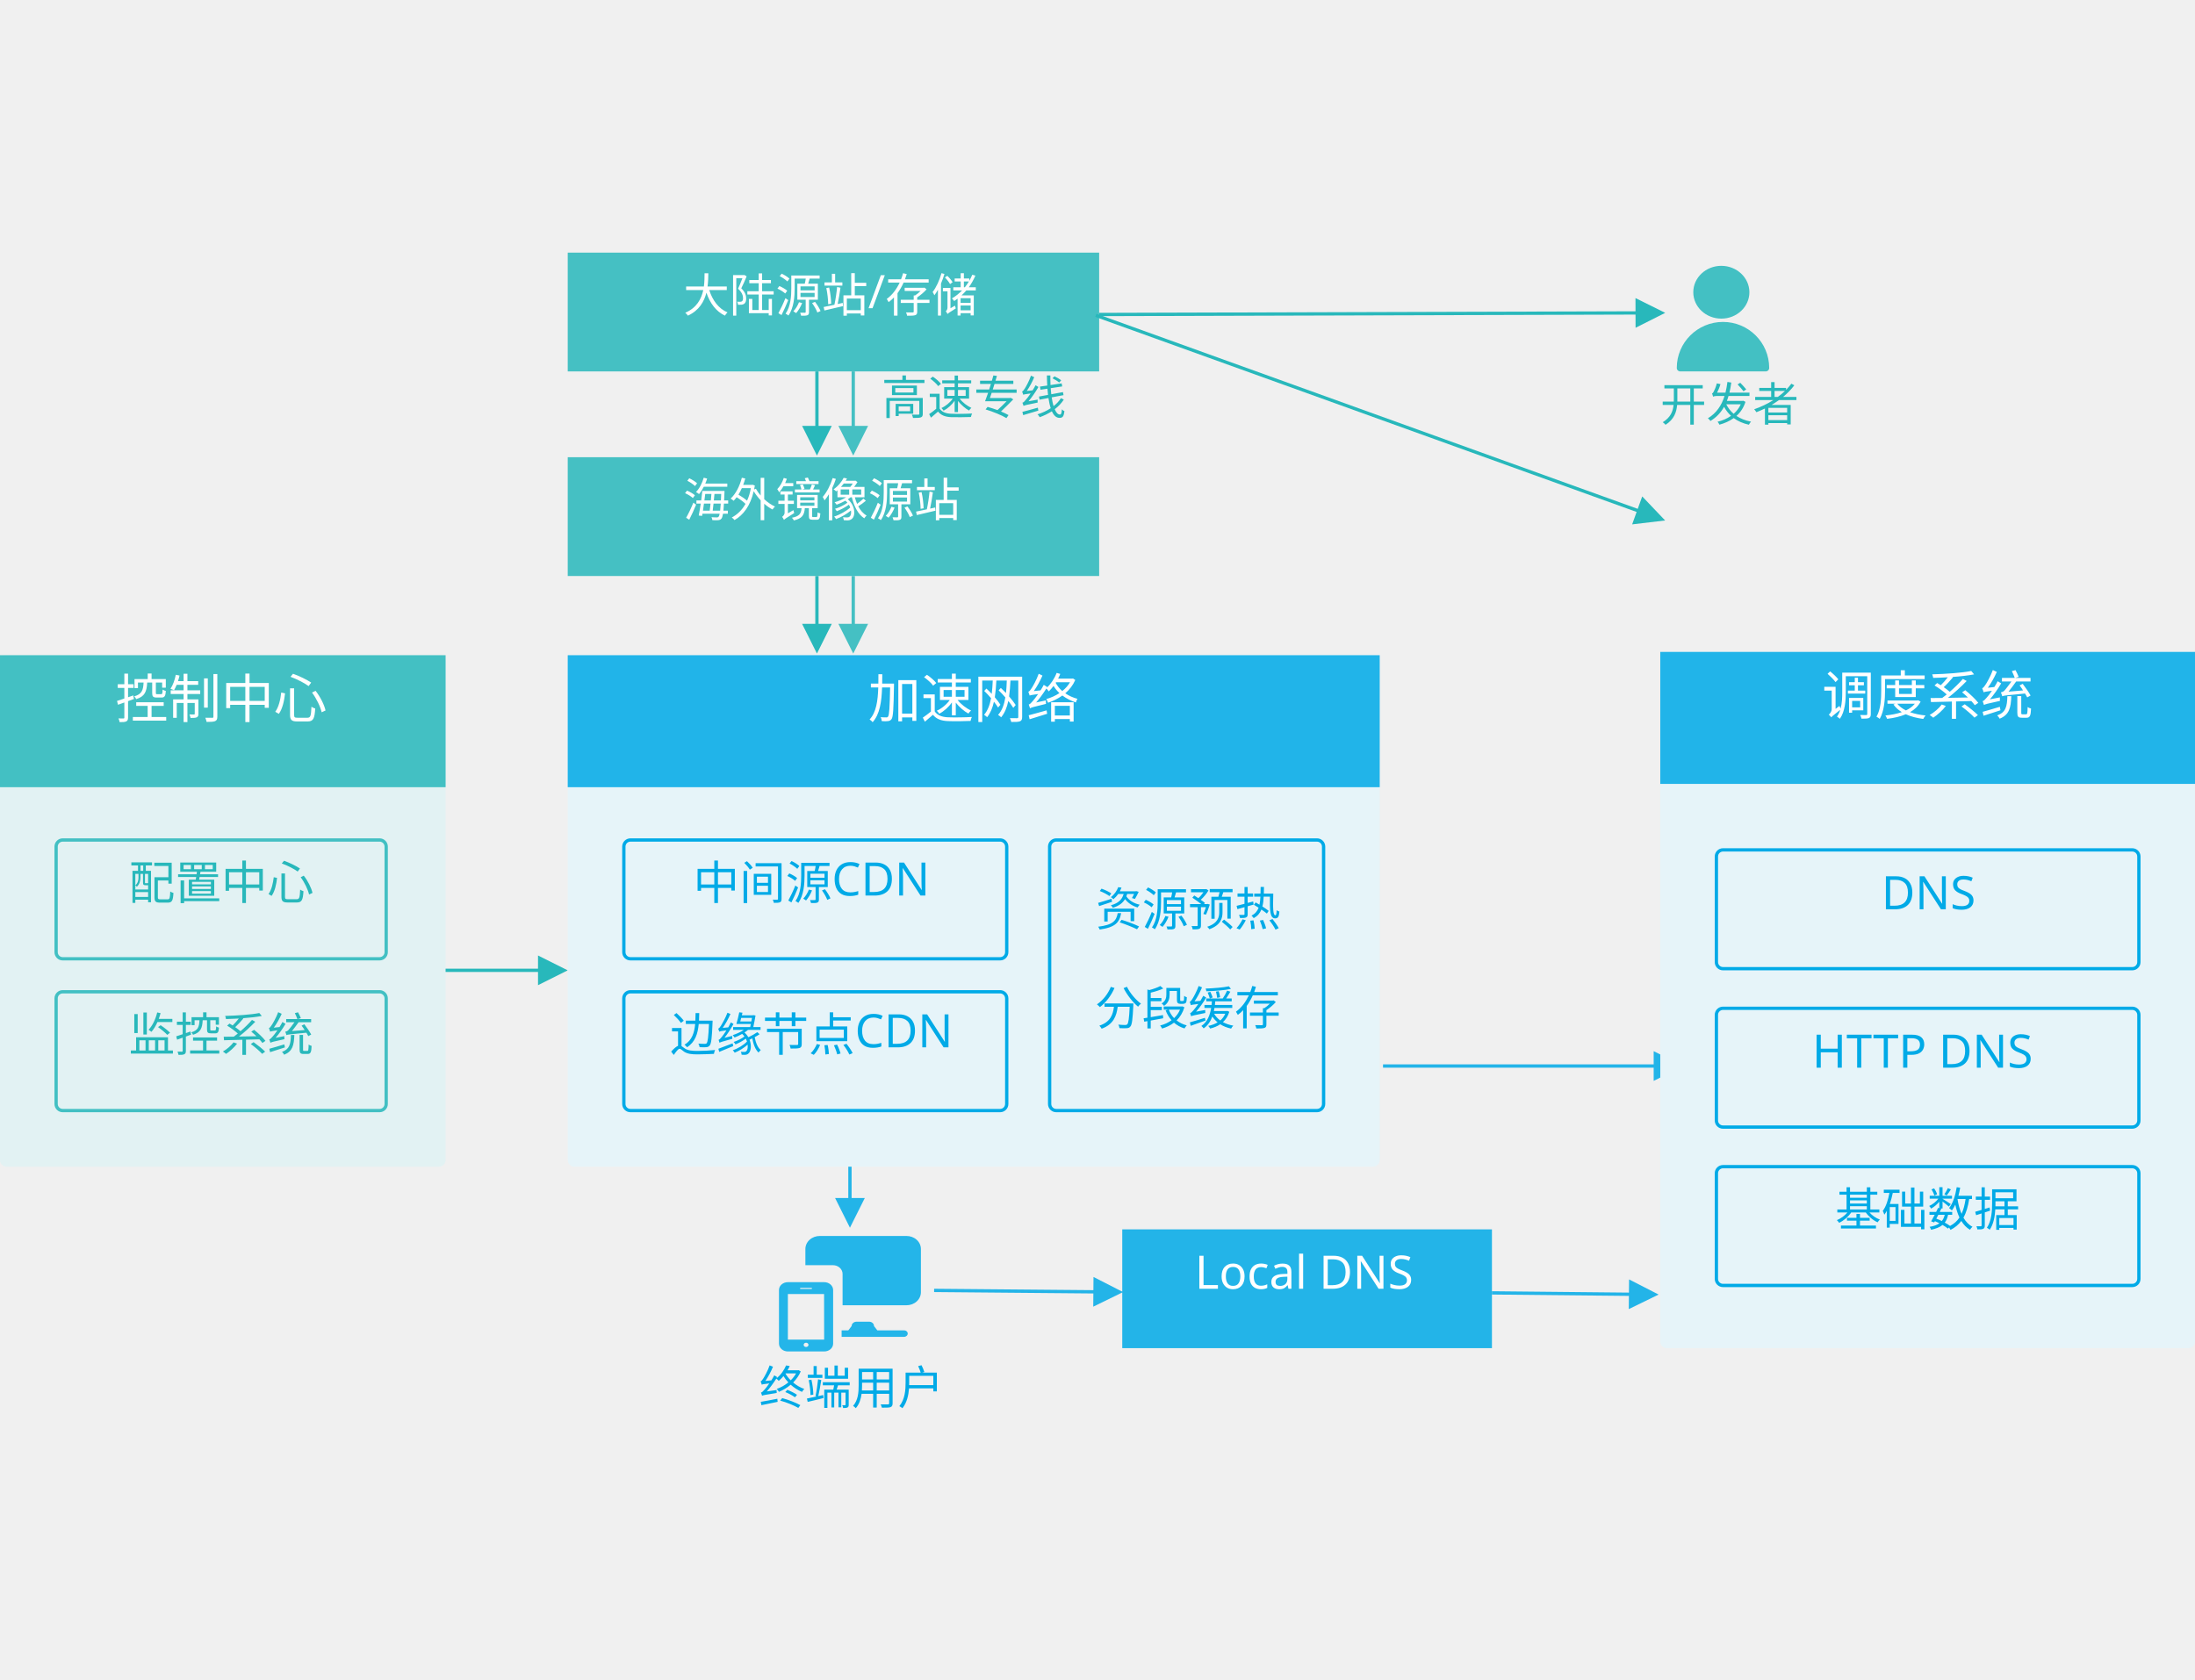
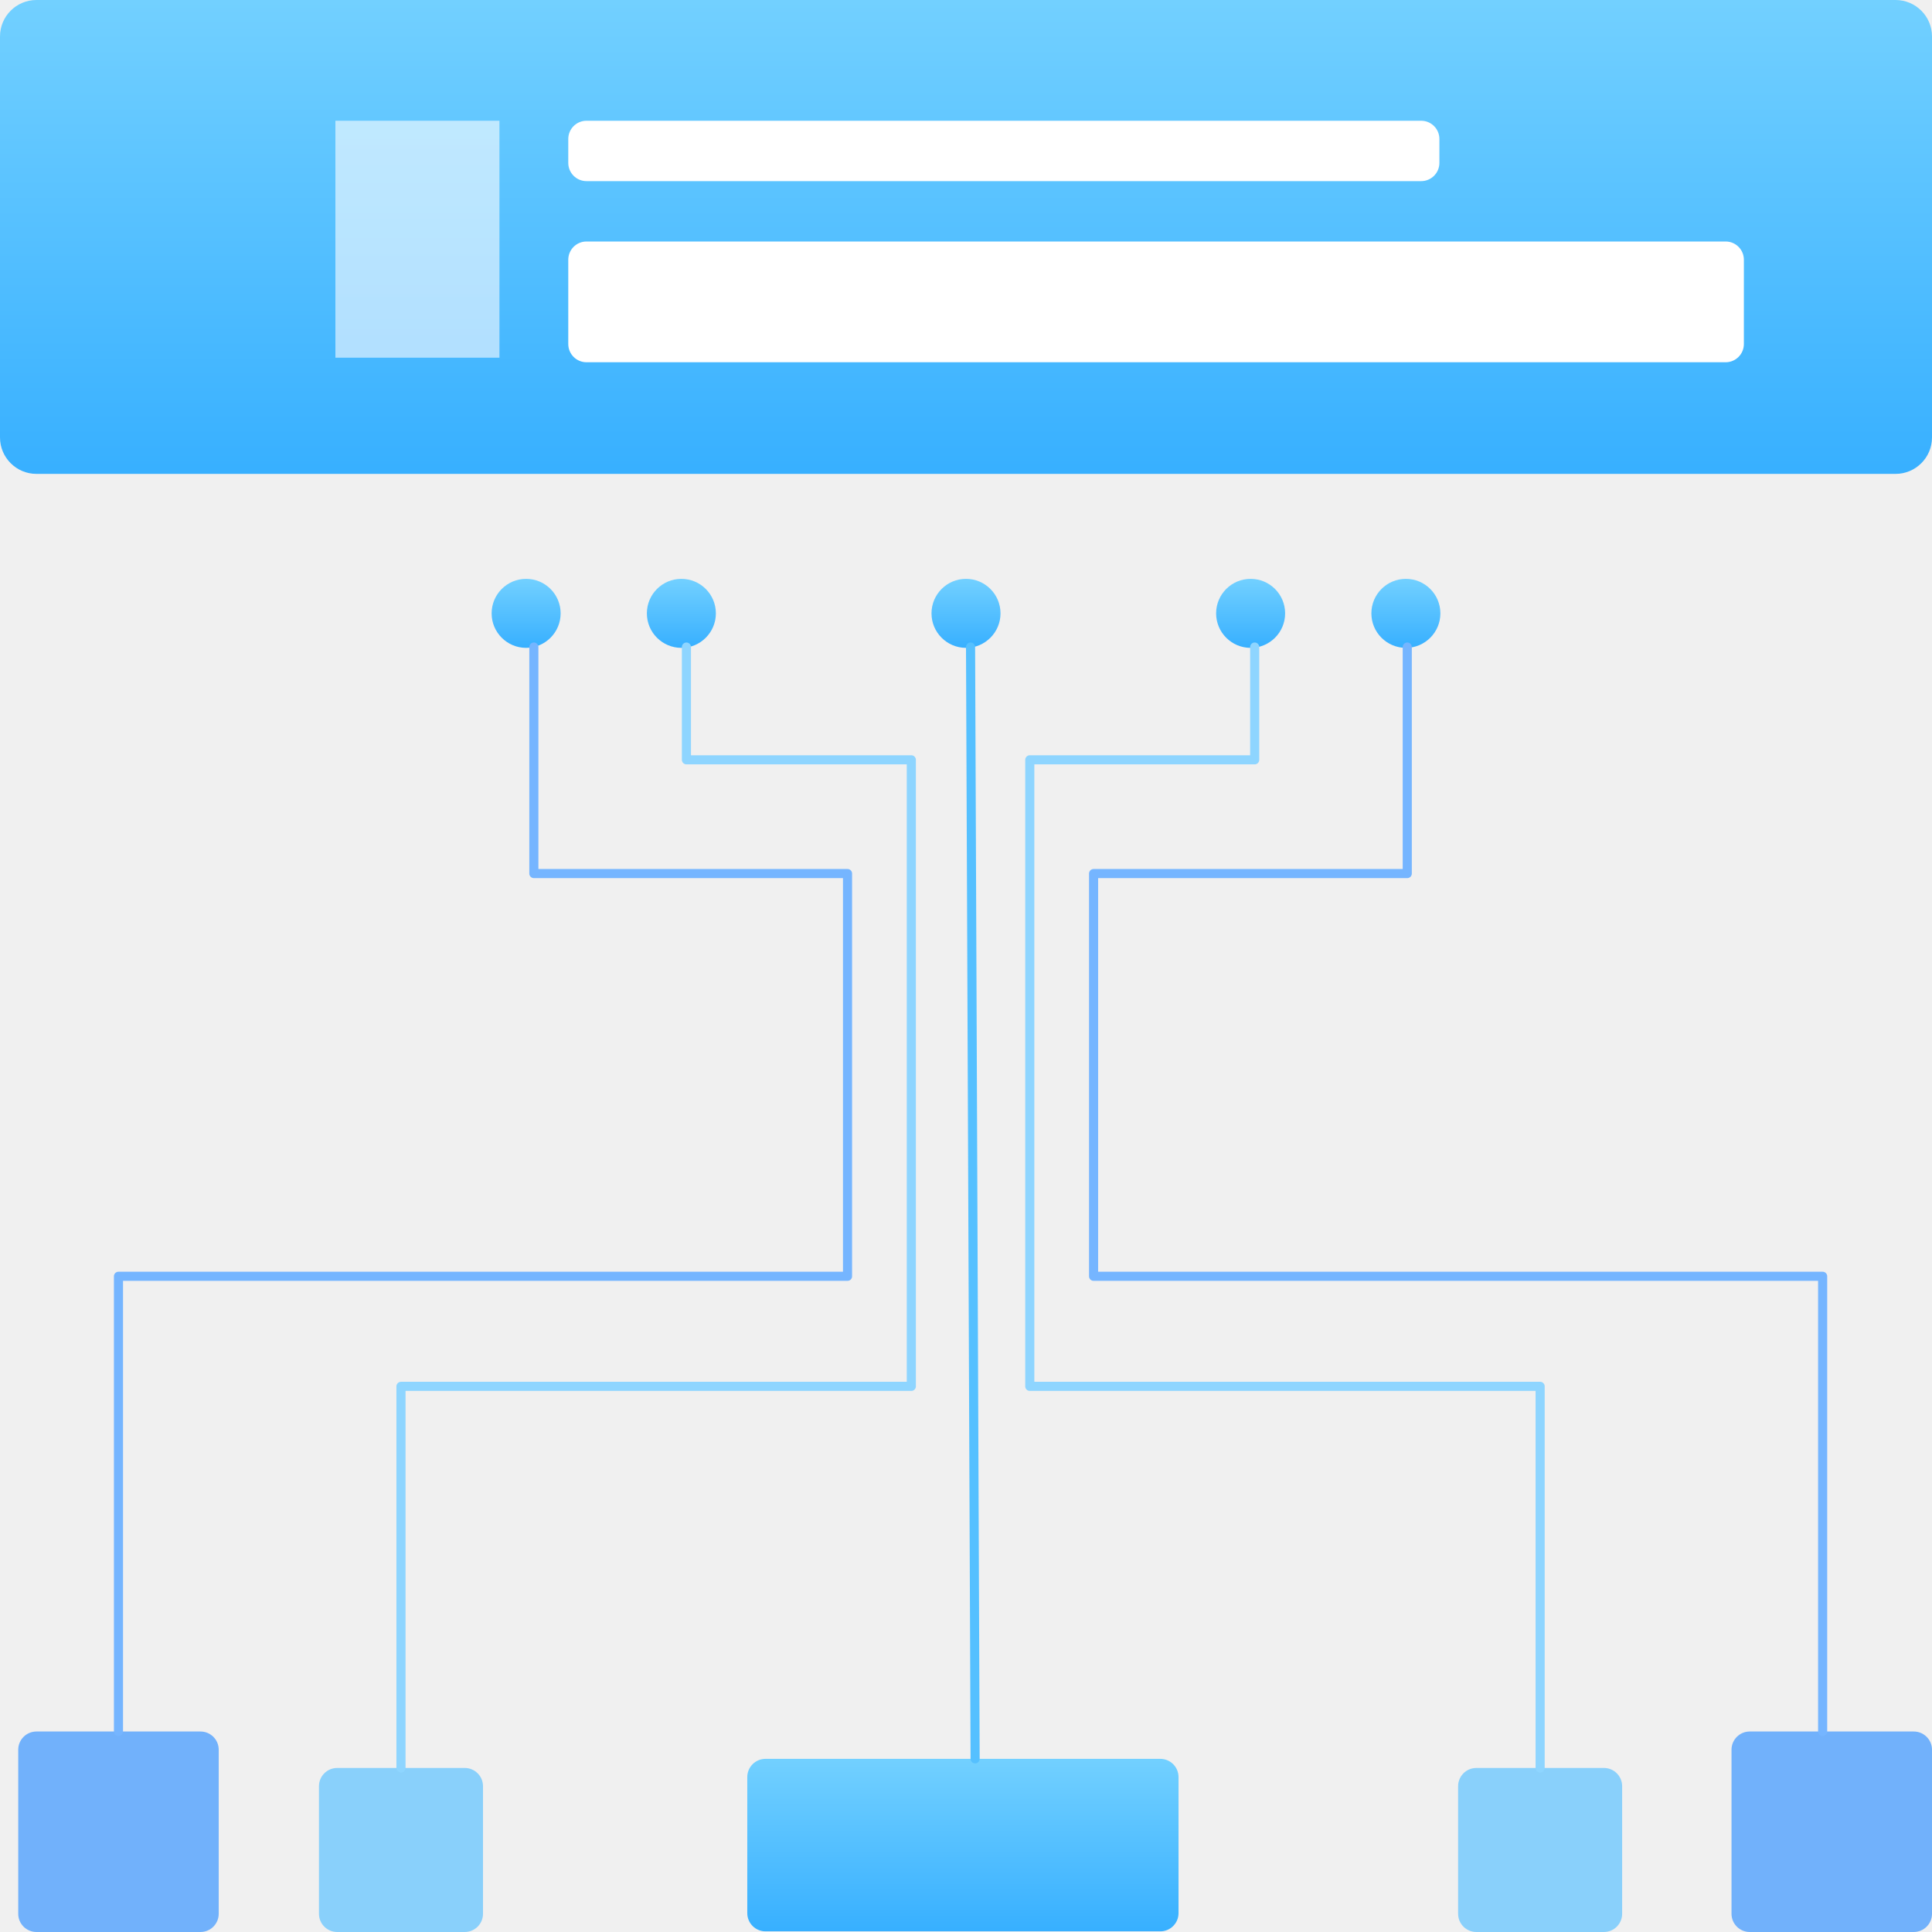
- <svg xmlns="http://www.w3.org/2000/svg" width="465px" height="356px" viewBox="0 0 665 356" version="1.1">
+ <svg xmlns="http://www.w3.org/2000/svg" width="212px" height="212px" viewBox="0 0 212 212" version="1.1">
+   <defs>
+     <linearGradient x1="50%" y1="0%" x2="50%" y2="98.82%" id="linearGradient-1">
+       <stop stop-color="#72D0FF" offset="0%" />
+       <stop stop-color="#38B0FF" offset="100%" />
+     </linearGradient>
+     <linearGradient x1="50%" y1="0.422%" x2="50%" y2="98.899%" id="linearGradient-2">
+       <stop stop-color="#F9FDFF" offset="0%" />
+       <stop stop-color="#F3F8FF" offset="99.947%" />
+     </linearGradient>
+     <linearGradient x1="50%" y1="0%" x2="50%" y2="98.82%" id="linearGradient-3">
+       <stop stop-color="#72D0FF" offset="0%" />
+       <stop stop-color="#38B0FF" offset="100%" />
+     </linearGradient>
+     <linearGradient x1="50%" y1="0%" x2="50%" y2="98.82%" id="linearGradient-4">
+       <stop stop-color="#72D0FF" offset="0%" />
+       <stop stop-color="#38B0FF" offset="100%" />
+     </linearGradient>
+   </defs>
  <g id="产品" stroke="none" stroke-width="1" fill="none" fill-rule="evenodd">
-     <g id="基础服务-CDN02✅" transform="translate(-440, -3276)">
-       <g id="产品介绍-2备份-4" transform="translate(0, 2992)">
-         <g id="编组" transform="translate(372, 256)">
-           <g id="编组-5" transform="translate(68, 28)">
-             <path id="路径-15备份-6" d="M163,213 L172,217.5 L163,222 L163,218 L125,218 L125,217 L163,217 L163,213 Z" fill="#28B8BB" fill-rule="nonzero" />
-             <path id="路径-15备份-11" d="M495.487,13.775 L504.5,18.249 L495.513,22.775 L495.501,18.774 L333.001,19.25 L332.999,18.25 L495.498,17.774 L495.487,13.775 Z" fill="#28B8BB" fill-rule="nonzero" />
-             <path id="路径-15备份-22" d="M332.17,18.53 L496.172,77.647 L497.53,73.884 L504.47,81.17 L494.478,82.351 L495.833,78.587 L331.83,19.47 L332.17,18.53 Z" fill="#28B8BB" fill-rule="nonzero" />
-             <path id="路径-15备份-8" d="M331.29,310.425 L340.25,315.004 L331.211,319.425 L331.245,315.425 L282.996,315 L283.004,314 L331.254,314.425 L331.29,310.425 Z" fill="#23B4E8" fill-rule="nonzero" />
-             <path id="路径-15备份-10" d="M493.545,311.165 L502.5,315.755 L493.455,320.165 L493.495,316.165 L451.995,315.75 L452.005,314.75 L493.505,315.165 L493.545,311.165 Z" fill="#23B4E8" fill-rule="nonzero" />
-             <path id="路径-15备份-7" d="M501,242 L510,246.5 L501,251 L501,247 L419,247 L419,246 L501,246 L501,242 Z" fill="#23B4E8" fill-rule="nonzero" />
-             <path id="路径-15备份-6" d="M248,36 L248,52.5 L252,52.5 L247.5,61.5 L243,52.5 L247,52.5 L247,36 L248,36 Z" fill="#28B8BB" fill-rule="nonzero" />
-             <path id="路径-15备份-6" d="M258,262 L258,286.5 L262,286.5 L257.5,295.5 L253,286.5 L257,286.5 L257,262 L258,262 Z" fill="#23B4E8" fill-rule="nonzero" />
-             <path id="路径-15备份-9" d="M259,36 L259,52.5 L263,52.5 L258.5,61.5 L254,52.5 L258,52.5 L258,36 L259,36 Z" fill="#45C0C3" fill-rule="nonzero" />
-             <path id="路径-15备份-6" d="M248,98 L248,112.5 L252,112.5 L247.5,121.5 L243,112.5 L247,112.5 L247,98 L248,98 Z" fill="#28B8BB" fill-rule="nonzero" />
-             <path id="路径-15备份-9" d="M259,98 L259,112.5 L263,112.5 L258.5,121.5 L254,112.5 L258,112.5 L258,98 L259,98 Z" fill="#45C0C3" fill-rule="nonzero" />
-             <g id="zhongduanjianshe" transform="translate(236, 298)" fill="#24B5E9" fill-rule="nonzero">
-               <path d="M37.829,28.617 L29.803,28.617 L28.791,27.306 C28.798,26.953 28.641,26.613 28.356,26.363 C28.071,26.113 27.683,25.975 27.281,25.981 L23.525,25.981 C23.125,25.976 22.74,26.111 22.455,26.358 C22.171,26.605 22.012,26.942 22.014,27.292 L21.002,28.617 L18.978,28.617 L18.978,30.574 L37.909,30.574 C38.526,30.559 39.013,30.109 39,29.568 C39.001,29.302 38.875,29.048 38.652,28.867 C38.43,28.687 38.131,28.596 37.829,28.617 L37.829,28.617 Z M13.688,14 L2.72,14 C2.001,13.995 1.309,14.241 0.798,14.686 C0.287,15.13 0,15.735 0,16.366 L0,32.641 C0.002,33.271 0.29,33.874 0.801,34.317 C1.312,34.76 2.002,35.005 2.72,35 L13.688,35 C14.406,35.005 15.096,34.76 15.607,34.317 C16.118,33.874 16.406,33.271 16.408,32.641 L16.408,16.366 C16.399,15.054 15.183,13.996 13.688,14 Z M6.397,15.825 C6.43,15.778 6.486,15.748 6.547,15.741 L9.861,15.741 C9.953,15.759 10.017,15.832 10.011,15.915 C10.011,15.977 9.94,16.019 9.861,16.047 L6.547,16.047 C6.488,16.054 6.428,16.03 6.397,15.984 C6.37,15.965 6.355,15.935 6.355,15.905 C6.355,15.874 6.37,15.844 6.397,15.825 L6.397,15.825 Z M8.2,33.647 C7.795,33.643 7.47,33.353 7.473,32.997 C7.475,32.642 7.805,32.355 8.211,32.357 C8.616,32.358 8.943,32.646 8.943,33.002 C8.939,33.357 8.612,33.643 8.208,33.647 L8.2,33.647 Z M13.688,31.413 L2.696,31.413 L2.696,17.587 L13.664,17.587 L13.688,31.413 Z" id="形状" />
-               <path d="M38.621,0 L12.379,0 C11.224,-0.005 10.113,0.406 9.292,1.144 C8.471,1.882 8.006,2.886 8,3.936 L8,8.852 L16.329,8.852 C17.106,8.848 17.852,9.126 18.404,9.623 C18.955,10.12 19.267,10.796 19.269,11.501 L19.269,21 L38.621,21 C39.776,21.005 40.887,20.594 41.708,19.856 C42.529,19.118 42.994,18.114 43,17.064 L43,3.936 C42.994,2.886 42.529,1.882 41.708,1.144 C40.887,0.406 39.776,-0.005 38.621,0 Z" id="路径" />
-             </g>
-             <path d="M521.486,4 C516.793,4.007 512.995,7.592 513,12.009 C513.005,16.426 516.812,20.002 521.505,20 C526.197,19.998 530,16.417 530,12 C529.988,7.581 526.181,4.004 521.486,4 Z" id="路径" fill="#43C0C3" fill-rule="nonzero" />
-             <path d="M522,21 C514.276,21 508.012,27.235 508,34.934 C507.998,35.216 508.109,35.487 508.309,35.687 C508.508,35.887 508.78,36 509.063,36 L534.937,36 C535.219,36 535.489,35.888 535.689,35.69 C535.888,35.491 536,35.222 536,34.941 C535.992,27.239 529.726,21 522,21 Z" id="路径" fill="#43C0C3" fill-rule="nonzero" />
-             <path d="M2,122 L133,122 C134.105,122 135,122.895 135,124 L135,275 C135,276.105 134.105,277 133,277 L2,277 C0.895,277 1.3527075e-16,276.105 0,275 L0,124 C-1.3527075e-16,122.895 0.895,122 2,122 Z" id="矩形备份-37" fill="#E2F2F3" />
-             <path d="M505,121 L663,121 C664.105,121 665,121.895 665,123 L665,330 C665,331.105 664.105,332 663,332 L505,332 C503.895,332 503,331.105 503,330 L503,123 C503,121.895 503.895,121 505,121 Z" id="矩形备份-41" fill="#E6F4F9" />
-             <path d="M174,122 L416,122 C417.105,122 418,122.895 418,124 L418,275 C418,276.105 417.105,277 416,277 L174,277 C172.895,277 172,276.105 172,275 L172,124 C172,122.895 172.895,122 174,122 Z" id="矩形备份-38" fill="#E6F4F9" />
-             <rect id="矩形备份-34" stroke="#42C0C3" x="17" y="178" width="100" height="36" rx="2" />
-             <rect id="矩形备份-46" stroke="#00AAE7" x="520" y="181" width="128" height="36" rx="2" />
-             <rect id="矩形备份-35" stroke="#00AAE7" x="189" y="178" width="116" height="36" rx="2" />
-             <rect id="矩形备份-35" stroke="#00AAE7" x="318" y="178" width="83" height="82" rx="2" />
-             <rect id="矩形备份-57" stroke="#42C0C3" x="17" y="224" width="100" height="36" rx="2" />
-             <rect id="矩形备份-61" stroke="#00AAE7" x="520" y="229" width="128" height="36" rx="2" />
-             <rect id="矩形备份-60" stroke="#00AAE7" x="189" y="224" width="116" height="36" rx="2" />
-             <rect id="矩形备份-62" stroke="#00AAE7" x="520" y="277" width="128" height="36" rx="2" />
-             <rect id="矩形备份-39" fill="#28B8BB" opacity="0.854" x="0" y="122" width="135" height="40" />
-             <rect id="矩形备份-49" fill="#28B8BB" opacity="0.854" x="172" y="0" width="161" height="36" />
-             <rect id="矩形备份-73" fill="#28B8BB" opacity="0.854" x="172" y="62" width="161" height="36" />
-             <rect id="矩形备份-47" fill="#00AAE7" opacity="0.854" x="503" y="121" width="162" height="40" />
-             <rect id="矩形备份-50" fill="#00AAE7" opacity="0.854" x="340" y="296" width="112" height="36" />
-             <rect id="矩形备份-40" fill="#00AAE7" opacity="0.854" x="172" y="122" width="246" height="40" />
-             <text id="控制中心" font-family="PingFangSC-Medium, PingFang SC" font-size="16" font-weight="400" line-spacing="36" fill="#FFFFFF">
-               <tspan x="35" y="141">控制中心</tspan>
-             </text>
-             <text id="调度系统" font-family="PingFangSC-Medium, PingFang SC" font-size="16" font-weight="400" line-spacing="36" fill="#FFFFFF">
-               <tspan x="552" y="140">调度系统</tspan>
-             </text>
-             <text id="加速网络" font-family="PingFangSC-Medium, PingFang SC" font-size="16" font-weight="400" line-spacing="36" fill="#FFFFFF">
-               <tspan x="263" y="141">加速网络</tspan>
-             </text>
-             <text id="配置中心" font-family="PingFangSC-Regular, PingFang SC" font-size="14" font-weight="normal" line-spacing="30" fill="#28B8BB">
-               <tspan x="39" y="196">配置中心</tspan>
-             </text>
-             <text id="高速专线" font-family="PingFangSC-Regular, PingFang SC" font-size="14" font-weight="normal" line-spacing="30" fill="#28B8BB">
-               <tspan x="267" y="49">高速专线</tspan>
-             </text>
-             <text id="DNS" font-family="PingFangSC-Regular, PingFang SC" font-size="14" font-weight="normal" line-spacing="30" fill="#00AAE7">
-               <tspan x="570" y="199">DNS</tspan>
-             </text>
-             <text id="中间源CDN" font-family="PingFangSC-Regular, PingFang SC" font-size="14" font-weight="normal" line-spacing="30" fill="#00AAE7">
-               <tspan x="210" y="196">中间源CDN</tspan>
-             </text>
-             <text id="资源预热分段缓存" font-family="PingFangSC-Regular, PingFang SC" font-size="14" font-weight="normal" line-spacing="30" fill="#00AAE7">
-               <tspan x="332" y="204">资源预热</tspan>
-               <tspan x="332" y="234">分段缓存</tspan>
-             </text>
-             <text id="开发者" font-family="PingFangSC-Regular, PingFang SC" font-size="14" font-weight="normal" line-spacing="30" fill="#28B8BB">
-               <tspan x="503" y="51">开发者</tspan>
-             </text>
-             <text id="终端用户" font-family="PingFangSC-Regular, PingFang SC" font-size="14" font-weight="normal" line-spacing="30" fill="#00AAE7">
-               <tspan x="230" y="349">终端用户</tspan>
-             </text>
-             <text id="大陆源站/存储" font-family="PingFangSC-Regular, PingFang SC" font-size="14" font-weight="normal" line-spacing="30" fill="#FFFFFF">
-               <tspan x="207" y="18">大陆源站/存储</tspan>
-             </text>
-             <text id="海外镜像源站" font-family="PingFangSC-Regular, PingFang SC" font-size="14" font-weight="normal" line-spacing="30" fill="#FFFFFF">
-               <tspan x="207" y="80">海外镜像源站</tspan>
-             </text>
-             <text id="Local-DNS" font-family="PingFangSC-Regular, PingFang SC" font-size="14" font-weight="normal" line-spacing="30" fill="#FFFFFF">
-               <tspan x="362" y="314">Local DNS</tspan>
-             </text>
-             <text id="监控系统" font-family="PingFangSC-Regular, PingFang SC" font-size="14" font-weight="normal" line-spacing="30" fill="#28B8BB">
-               <tspan x="39" y="242">监控系统</tspan>
-             </text>
-             <text id="HTTP-DNS" font-family="PingFangSC-Regular, PingFang SC" font-size="14" font-weight="normal" line-spacing="30" fill="#00AAE7">
-               <tspan x="549" y="247">HTTP DNS</tspan>
-             </text>
-             <text id="边缘节点CDN" font-family="PingFangSC-Regular, PingFang SC" font-size="14" font-weight="normal" line-spacing="30" fill="#00AAE7">
-               <tspan x="203" y="242">边缘节点CDN</tspan>
-             </text>
-             <text id="基础数据" font-family="PingFangSC-Regular, PingFang SC" font-size="14" font-weight="normal" line-spacing="30" fill="#00AAE7">
-               <tspan x="556" y="295">基础数据</tspan>
-             </text>
-           </g>
+     <g id="基础服务-证书02✅" transform="translate(-370, -5588)">
+       <g id="编组-5" transform="translate(370, 5588)">
+         <path d="M4,0 L208,0 C210.209,-4.05812251e-16 212,1.791 212,4 L212,48 C212,50.209 210.209,52 208,52 L4,52 C1.791,52 2.705415e-16,50.209 0,48 L0,4 C-2.705415e-16,1.791 1.791,4.05812251e-16 4,0 Z" id="矩形" fill="url(#linearGradient-1)" />
+         <rect id="矩形" fill="url(#linearGradient-2)" opacity="0.619" x="36.804" y="13.25" width="18" height="26" />
+         <rect id="矩形" fill="#FFFFFF" x="62.357" y="13.25" width="95.589" height="6.625" rx="2" />
+         <rect id="矩形备份-8" fill="#FFFFFF" x="62.357" y="26.5" width="129" height="13.25" rx="2" />
+         <g id="编组-10" transform="translate(53.94643, 63.51786)" fill="url(#linearGradient-3)">
+           <circle id="椭圆形" cx="3.786" cy="3.786" r="3.786" />
+           <circle id="椭圆形备份-7" transform="translate(83.28571, 3.785714) scale(-1, 1) translate(-83.28571, -3.785714) " cx="83.286" cy="3.786" r="3.786" />
+           <circle id="椭圆形备份-5" cx="20.821" cy="3.786" r="3.786" />
+           <circle id="椭圆形备份-8" transform="translate(100.3214, 3.785714) scale(-1, 1) translate(-100.3214, -3.785714) " cx="100.321" cy="3.786" r="3.786" />
+           <circle id="椭圆形备份-6" cx="52.054" cy="3.786" r="3.786" />
+         </g>
+         <g id="编组-11" transform="translate(2, 190)">
+           <rect id="矩形" fill="#479CFF" opacity="0.748" x="0" y="0" width="22" height="22" rx="2" />
+           <rect id="矩形备份-10" fill="#479CFF" opacity="0.748" transform="translate(199, 11) scale(-1, 1) translate(-199, -11) " x="188" y="0" width="22" height="22" rx="2" />
+           <rect id="矩形备份-9" fill="#6AC7FF" opacity="0.762" x="33" y="4" width="18" height="18" rx="2" />
+           <rect id="矩形备份-11" fill="#6AC7FF" opacity="0.762" transform="translate(167, 13) scale(-1, 1) translate(-167, -13) " x="158" y="4" width="18" height="18" rx="2" />
+           <rect id="矩形备份-12" fill="url(#linearGradient-4)" x="80" y="3" width="47.321" height="18.929" rx="2" />
+         </g>
+         <g id="编组-13" transform="translate(13, 71)" stroke-linecap="round">
+           <polyline id="路径-14" stroke="#75B5FF" stroke-linejoin="round" points="45.581 0 45.581 24.857 80 24.857 80 69.048 0 69.048 0 119" />
+           <polyline id="路径-14备份" stroke="#75B5FF" stroke-linejoin="round" transform="translate(147, 59.5) scale(-1, 1) translate(-147, -59.5) " points="152.581 0 152.581 24.857 187 24.857 187 69.048 107 69.048 107 119" />
+           <polyline id="路径-15" stroke="#8ED5FF" stroke-linejoin="round" points="62.322 0 62.322 12.375 87 12.375 87 81.125 31 81.125 31 123" />
+           <polyline id="路径-15备份" stroke="#8ED5FF" stroke-linejoin="round" transform="translate(128, 61.5) scale(-1, 1) translate(-128, -61.5) " points="131.322 0 131.322 12.375 156 12.375 156 81.125 100 81.125 100 123" />
+           <line x1="93.5" y1="0" x2="94" y2="122" id="路径-16" stroke="#55C0FF" />
        </g>
      </g>
    </g>
  </g>
</svg>
